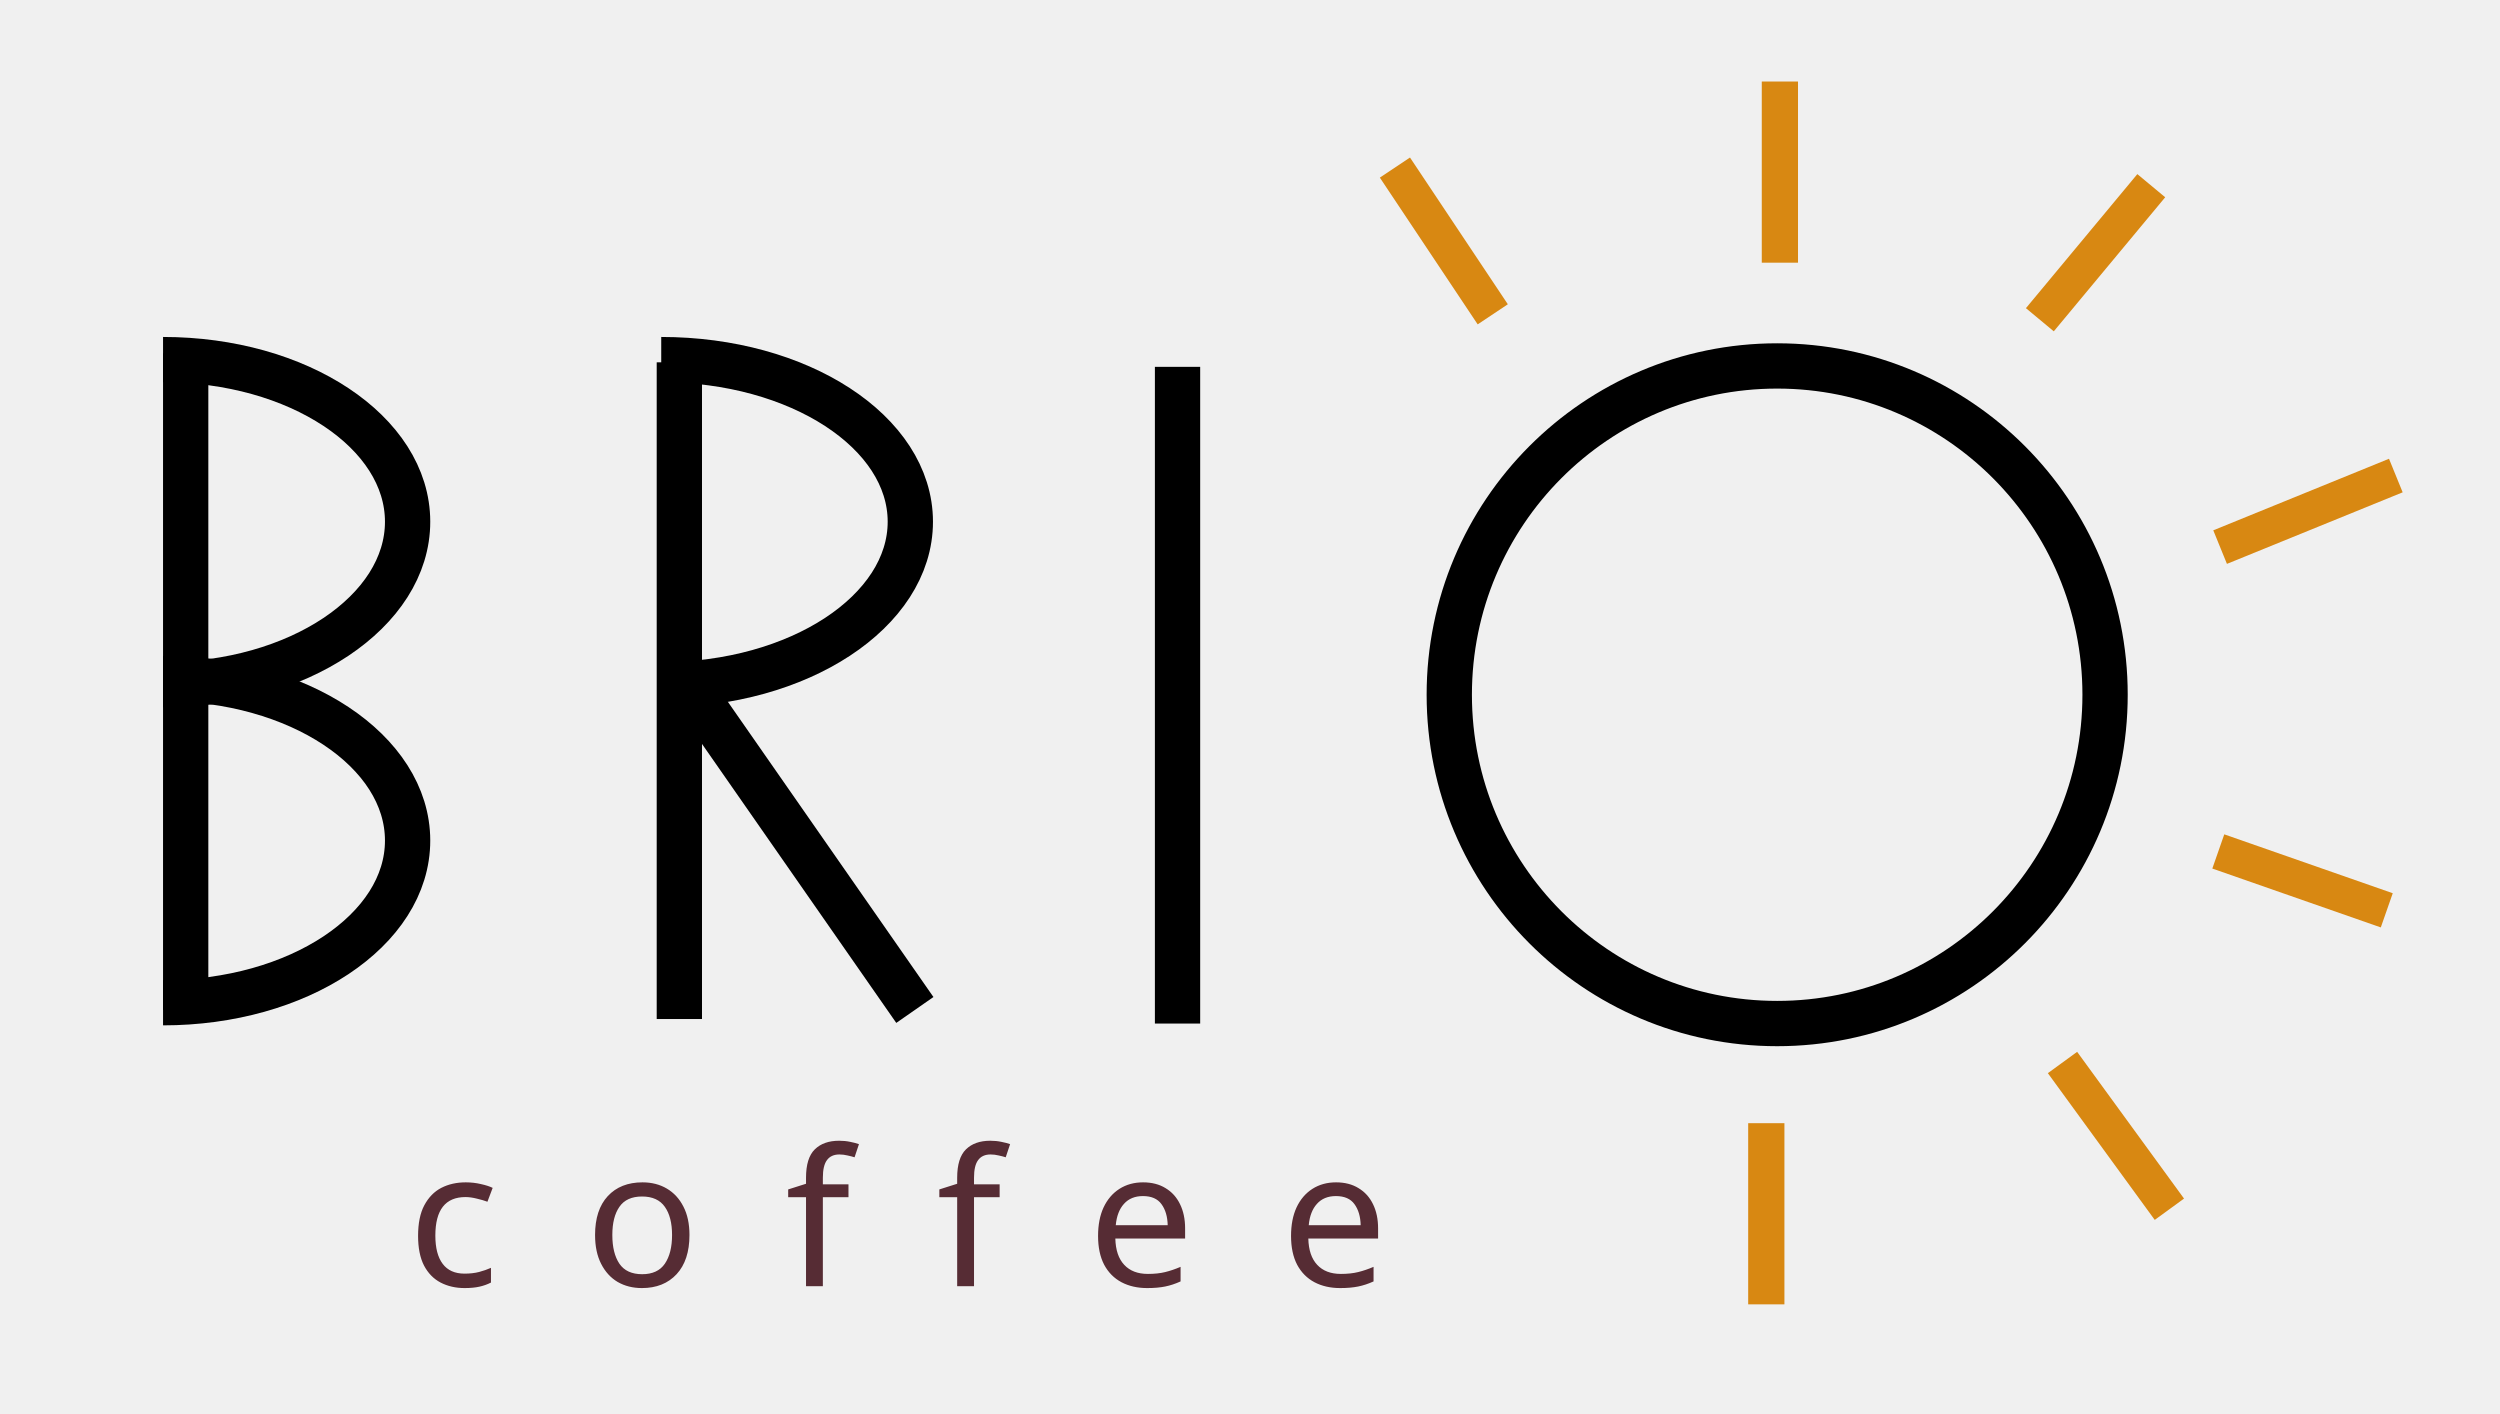
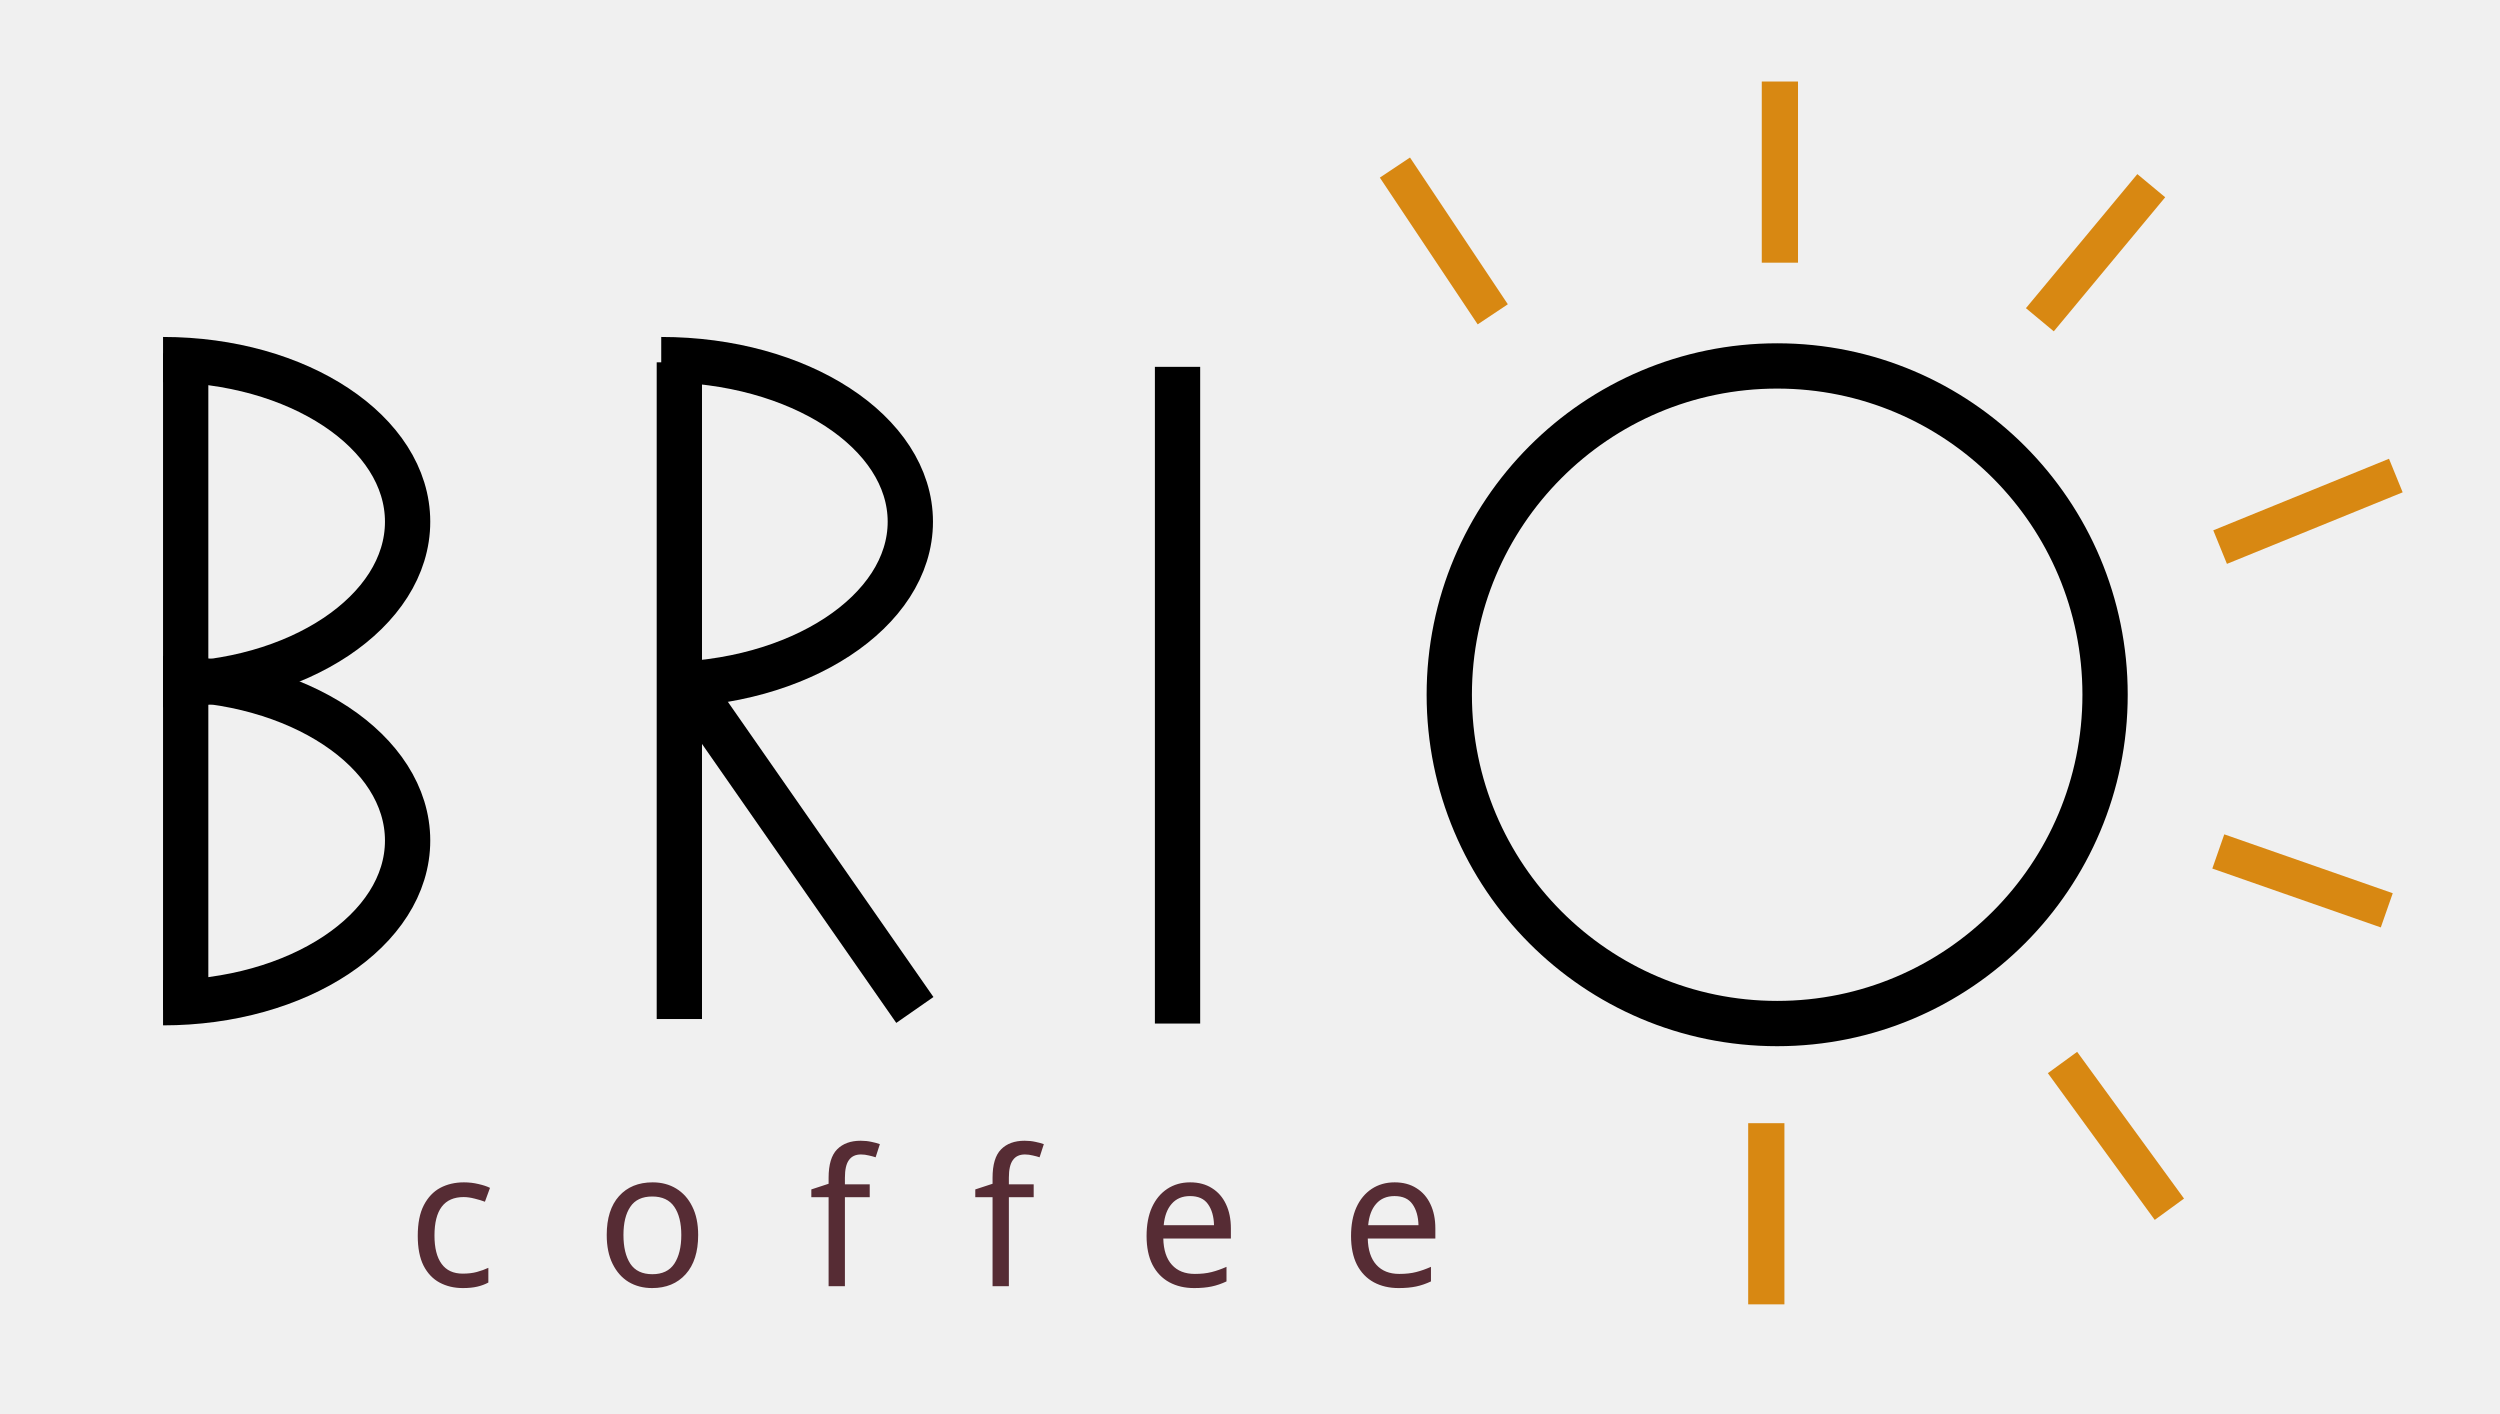
<svg xmlns="http://www.w3.org/2000/svg" version="1.1" id="Layer_1" x="0px" y="0px" viewBox="0 0 276 156" style="enable-background:new 0 0 276 156;" xml:space="preserve">
  <style type="text/css">
- 	.st0{fill-rule:evenodd;clip-rule:evenodd;fill:#562C34;}
- 	.st1{fill-rule:evenodd;clip-rule:evenodd;fill:#8C1932;}
- 	.st2{fill:#8C1932;}
- 	.st3{fill:#F8798E;}
- 	.st4{fill:#562C34;}
- 	.st5{fill:none;stroke:#000000;stroke-width:3;stroke-miterlimit:10;}
- 	.st6{fill:#FFFFFF;}
- 	.st7{fill:#FFFFFF;stroke:#000000;stroke-width:2;stroke-miterlimit:10;}
- 	.st8{fill:none;stroke:#000000;stroke-width:2;stroke-miterlimit:10;}
- 	.st9{fill-rule:evenodd;clip-rule:evenodd;fill:none;stroke:#000000;stroke-width:2;stroke-miterlimit:10;}
- 	.st10{fill:#AA0F28;}
- 	.st11{fill:#F8F047;}
- 	.st12{fill:#177EAA;}
- 	.st13{fill:none;stroke:#000000;stroke-width:4;stroke-miterlimit:10;}
- 	.st14{fill:#FFFFFF;stroke:#000000;stroke-width:3;stroke-miterlimit:10;}
- 	.st15{fill-rule:evenodd;clip-rule:evenodd;fill:none;stroke:#000000;stroke-width:3;stroke-miterlimit:10;}
- 	.st16{fill:#FFFFFF;stroke:#000000;stroke-width:5;stroke-miterlimit:10;}
- 	.st17{fill:none;stroke:#000000;stroke-width:5;stroke-miterlimit:10;}
- 	.st18{fill-rule:evenodd;clip-rule:evenodd;fill:none;stroke:#000000;stroke-width:5;stroke-miterlimit:10;}
- 	.st19{fill-rule:evenodd;clip-rule:evenodd;stroke:#000000;stroke-miterlimit:10;}
- 	.st20{fill:none;stroke:#F9C112;stroke-width:2;stroke-miterlimit:10;}
- 	.st21{fill:#F26D6D;}
- 	.st22{fill:#D88812;}
- 	.st23{fill:#016B3D;}
- 	.st24{fill:#5E0A69;}
- 	.st25{fill:#A767B5;}
- 	.st26{fill:#0CBC7D;}
- 	.st27{fill:none;stroke:#FFFFFF;stroke-width:5;stroke-miterlimit:10;}
- 	.st28{fill-rule:evenodd;clip-rule:evenodd;fill:none;stroke:#FFFFFF;stroke-width:5;stroke-miterlimit:10;}
- 	.st29{fill:none;stroke:#A0A0A0;stroke-miterlimit:10;}
- 	.st30{fill:none;stroke:#D88812;stroke-width:4;stroke-miterlimit:10;}
- 	.st31{fill:#851399;}
- 	.st32{fill:none;stroke:#851399;stroke-width:4;stroke-miterlimit:10;}
- 	.st33{fill:#851399;stroke:#851399;stroke-width:4;stroke-miterlimit:10;}
- 	.st34{fill:none;stroke:#D88812;stroke-width:2;stroke-miterlimit:10;}
- 	.st35{fill:#E2E2E2;}
- 	.st36{fill:#282828;}
- 	.st37{fill:none;stroke:#EFEFEF;stroke-width:5;stroke-miterlimit:10;}
- 	.st38{fill-rule:evenodd;clip-rule:evenodd;fill:none;stroke:#EFEFEF;stroke-width:5;stroke-miterlimit:10;}
- 	.st39{fill:#212121;}
- 	.st40{fill-rule:evenodd;clip-rule:evenodd;fill:none;stroke:#851399;stroke-width:4;stroke-miterlimit:10;}
- 	.st41{fill:#0A8EE8;}
- 	.st42{fill:#C41A2F;}
- 	.st43{fill:none;stroke:#C41A2F;stroke-width:4;stroke-miterlimit:10;}
- 	.st44{fill:#C41A2F;stroke:#C41A2F;stroke-width:4;stroke-miterlimit:10;}
- 	.st45{fill:none;stroke:#0A8EE8;stroke-width:4;stroke-miterlimit:10;}
- 	.st46{fill:#0A8EE8;stroke:#0A8EE8;stroke-width:4;stroke-miterlimit:10;}
- 	.st47{fill:#D88812;stroke:#D88812;stroke-width:4;stroke-miterlimit:10;}
- 	.st48{font-family:'LaoMN';}
- 	.st49{font-size:21px;}
- 	.st50{letter-spacing:2;}
+ 	.st0{fill:none;stroke:#000000;stroke-width:5;stroke-miterlimit:10;}
+ 	.st1{fill:none;stroke:#D88812;stroke-width:4;stroke-miterlimit:10;}
+ 	.st2{fill:#562C34;}
+ 	.st3{font-family:'LaoMN';}
+ 	.st4{font-size:21px;}
+ 	.st5{letter-spacing:3px;}
</style>
+   <path class="st0" d="M18,74.9c14.9,0,27,8,27,17.9s-12.1,17.9-27,17.9" />
+   <path class="st0" d="M18,39.7c14.9,0,27,8,27,17.9s-12.1,18-27,18" />
  <g>
-     <path class="st17" d="M18,74.9c14.9,0,27,8,27,17.9s-12.1,17.9-27,17.9" />
-     <path class="st17" d="M18,39.7c14.9,0,27,8,27,17.9S32.9,75.6,18,75.6" />
-     <g>
-       <line class="st17" x1="20.5" y1="39" x2="20.5" y2="111.5" />
-     </g>
-     <path class="st17" d="M73,39.7c15.2,0,27.5,8,27.5,17.9S88.2,75.6,73,75.6" />
-     <g>
-       <line class="st17" x1="75" y1="40" x2="75" y2="112.5" />
-     </g>
-     <line class="st17" x1="76" y1="75.6" x2="101" y2="111.5" />
-     <g>
-       <line class="st17" x1="130" y1="40.5" x2="130" y2="113" />
-     </g>
-     <ellipse class="st18" cx="196.2" cy="76.7" rx="36.2" ry="36.3" />
-     <line class="st30" x1="196.5" y1="29" x2="196.5" y2="9" />
-     <line class="st30" x1="239.5" y1="133.5" x2="227.7" y2="117.3" />
-     <line class="st30" x1="244.9" y1="94" x2="263.5" y2="100.5" />
-     <line class="st30" x1="245.1" y1="60.4" x2="264.5" y2="52.5" />
-     <line class="st30" x1="225.2" y1="35.3" x2="237.5" y2="20.5" />
-     <line class="st30" x1="195" y1="144" x2="195" y2="124" />
-     <line class="st30" x1="164.8" y1="34.7" x2="154" y2="18.5" />
-     <text transform="matrix(1 0 0 1 45 142)" class="st4 st48 st49 st50">c o f f e e</text>
+     <line class="st0" x1="20.5" y1="39" x2="20.5" y2="111.5" />
  </g>
+   <path class="st0" d="M73,39.7c15.2,0,27.5,8,27.5,17.9s-12.3,18-27.5,18" />
+   <g>
+     <line class="st0" x1="75" y1="40" x2="75" y2="112.5" />
+   </g>
+   <line class="st0" x1="76" y1="75.6" x2="101" y2="111.5" />
+   <g>
+     <line class="st0" x1="130" y1="40.5" x2="130" y2="113" />
+   </g>
+   <ellipse class="st0" cx="196.2" cy="76.7" rx="36.2" ry="36.3" />
+   <line class="st1" x1="196.5" y1="29" x2="196.5" y2="9" />
+   <line class="st1" x1="239.5" y1="133.5" x2="227.7" y2="117.3" />
+   <line class="st1" x1="244.9" y1="94" x2="263.5" y2="100.5" />
+   <line class="st1" x1="245.1" y1="60.4" x2="264.5" y2="52.5" />
+   <line class="st1" x1="225.2" y1="35.3" x2="237.5" y2="20.5" />
+   <line class="st1" x1="195" y1="144" x2="195" y2="124" />
+   <line class="st1" x1="164.8" y1="34.7" x2="154" y2="18.5" />
+   <text transform="matrix(0.9686 0 0 1 45 142)" class="st2 st3 st4 st5">c o f f e e</text>
</svg>
